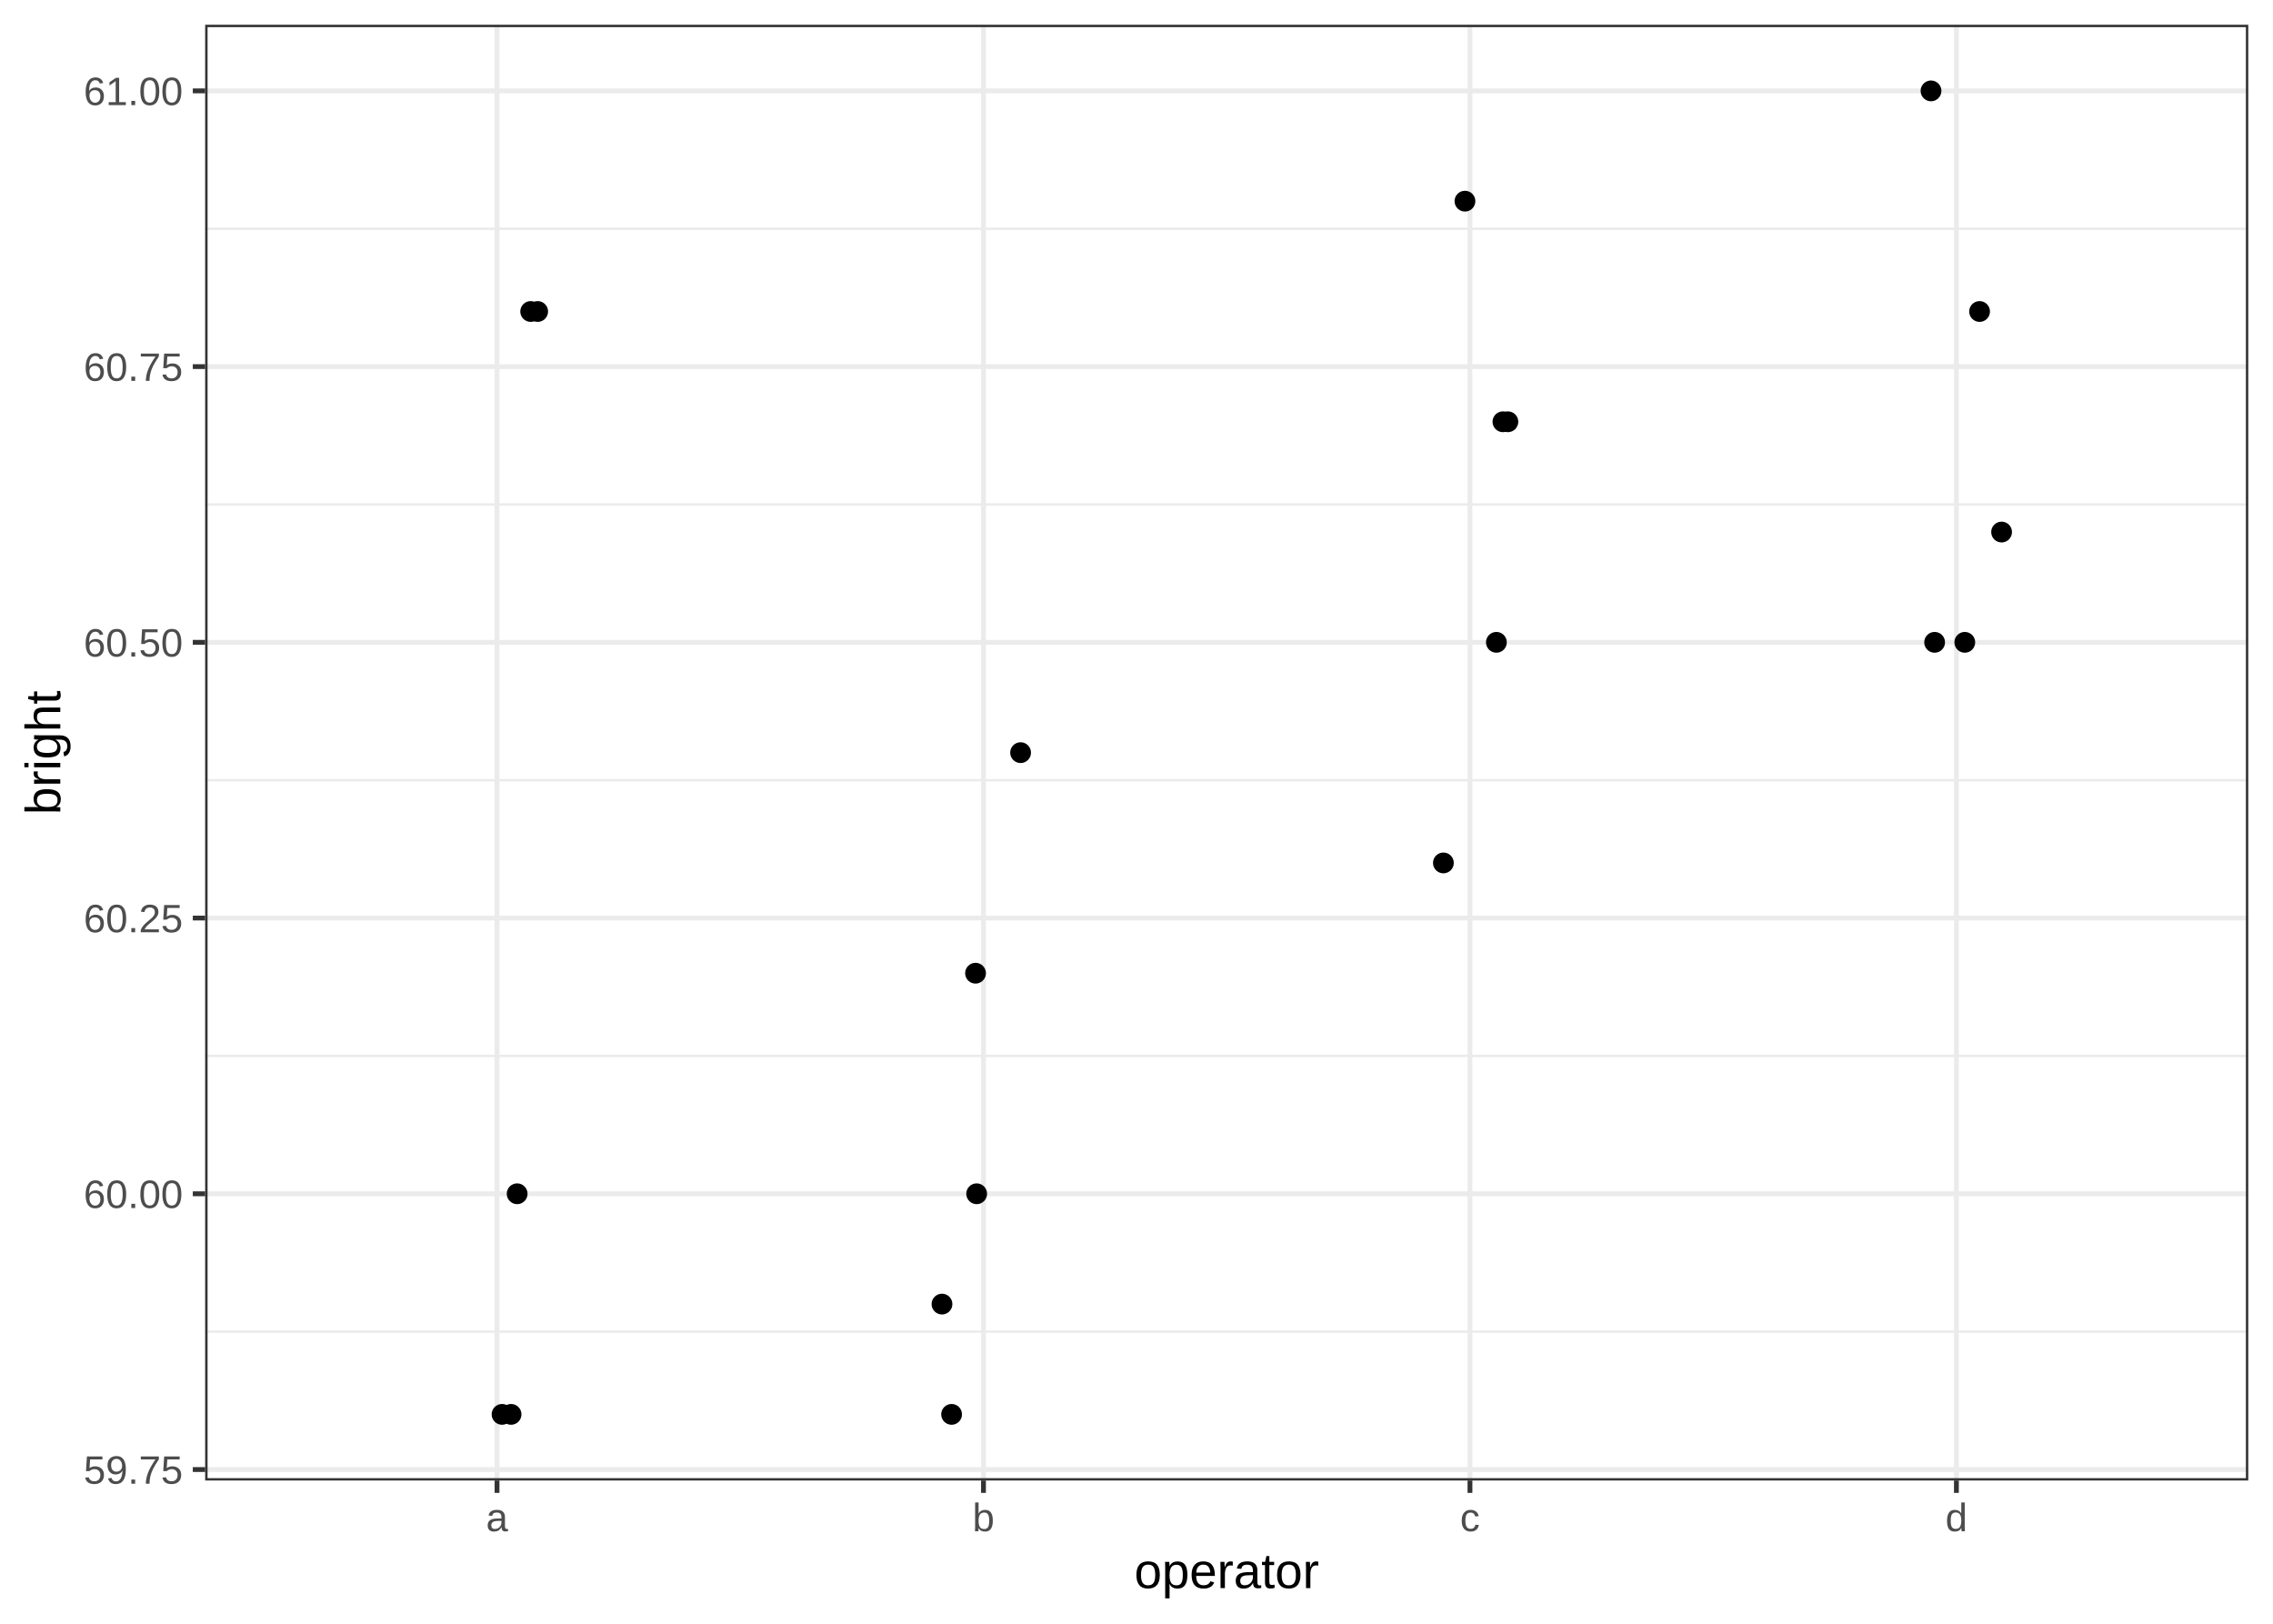
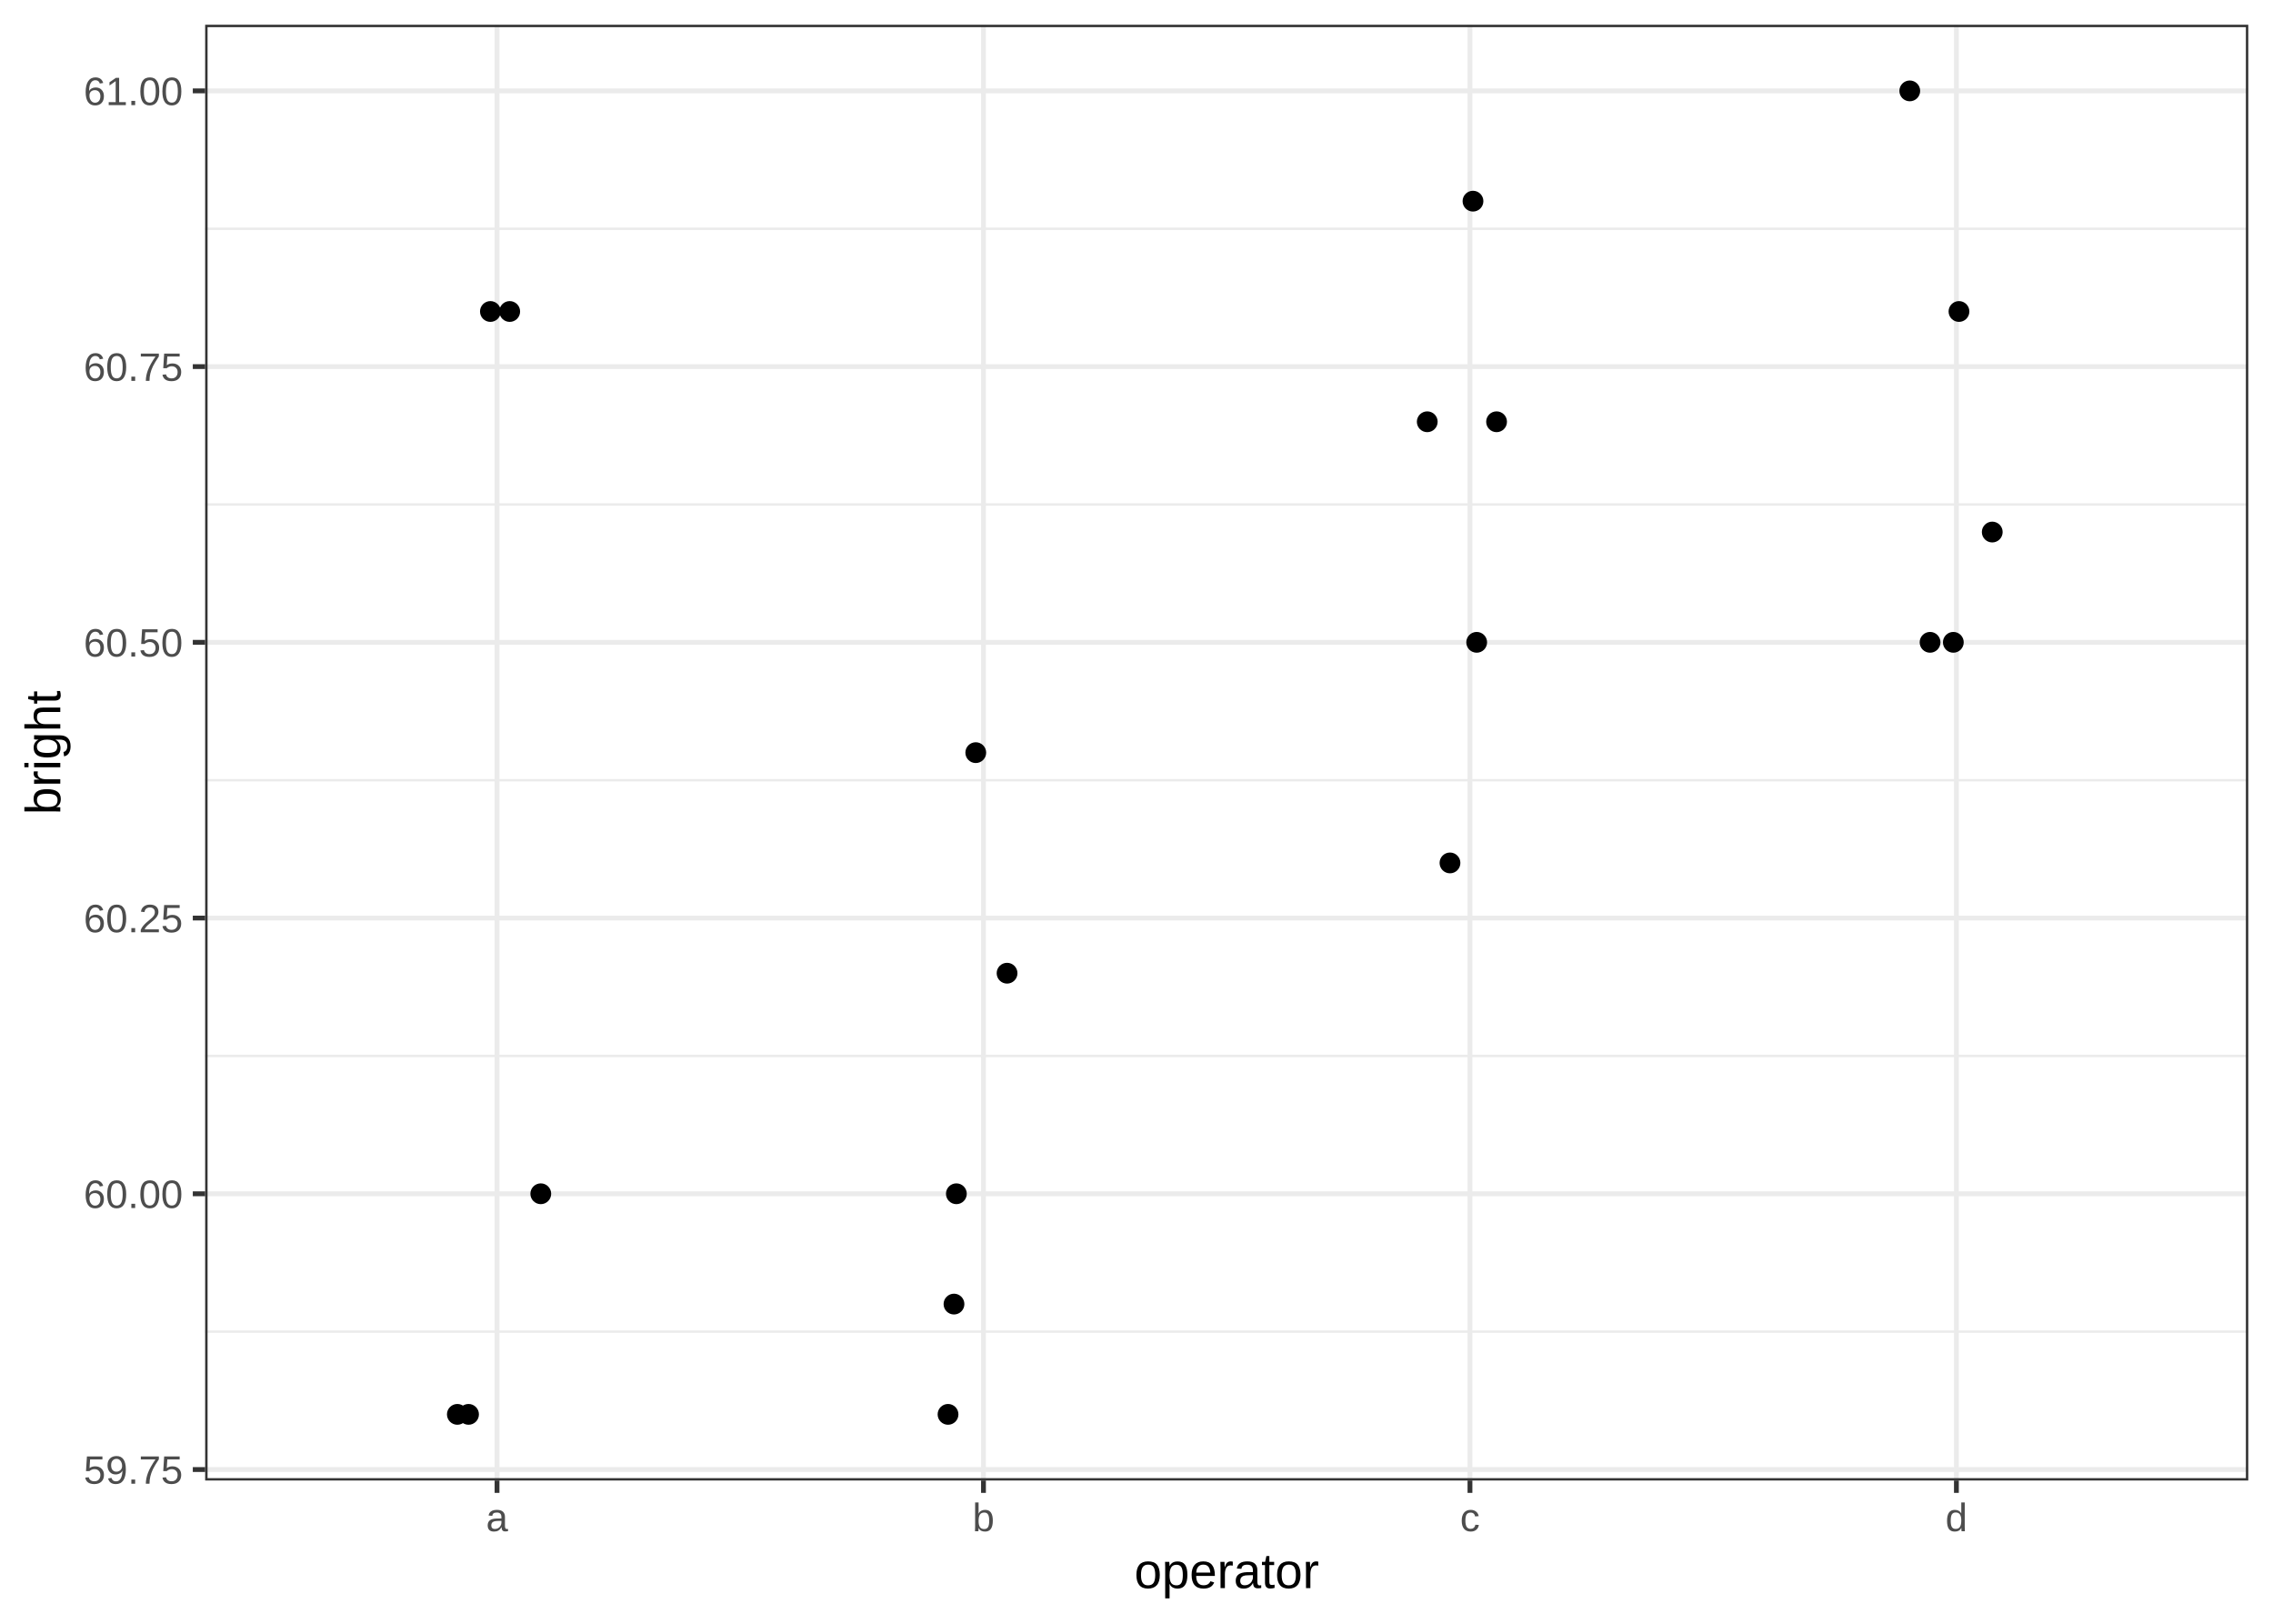
<svg xmlns="http://www.w3.org/2000/svg" class="svglite" width="504.00pt" height="360.00pt" viewBox="0 0 504.00 360.00">
  <defs>
    <style type="text/css">
    .svglite line, .svglite polyline, .svglite polygon, .svglite path, .svglite rect, .svglite circle {
      fill: none;
      stroke: #000000;
      stroke-linecap: round;
      stroke-linejoin: round;
      stroke-miterlimit: 10.00;
    }
    .svglite text {
      white-space: pre;
    }
  </style>
  </defs>
  <rect width="100%" height="100%" style="stroke: none; fill: #FFFFFF;" />
  <defs>
    <clipPath id="cpMC4wMHw1MDQuMDB8MC4wMHwzNjAuMDA=">
      <rect x="0.00" y="0.00" width="504.00" height="360.00" />
    </clipPath>
  </defs>
  <g clip-path="url(#cpMC4wMHw1MDQuMDB8MC4wMHwzNjAuMDA=)">
    <rect x="0.00" y="0.00" width="504.00" height="360.00" style="stroke-width: 1.07; stroke: #FFFFFF; fill: #FFFFFF;" />
  </g>
  <defs>
    <clipPath id="cpNDUuNDl8NDk4LjUyfDUuNDh8MzI4LjI1">
      <rect x="45.49" y="5.48" width="453.03" height="322.77" />
    </clipPath>
  </defs>
  <g clip-path="url(#cpNDUuNDl8NDk4LjUyfDUuNDh8MzI4LjI1)">
    <rect x="45.49" y="5.48" width="453.03" height="322.77" style="stroke-width: 1.07; stroke: none; fill: #FFFFFF;" />
    <polyline points="45.49,295.24 498.52,295.24 " style="stroke-width: 0.53; stroke: #EBEBEB; stroke-linecap: butt;" />
    <polyline points="45.49,234.11 498.52,234.11 " style="stroke-width: 0.53; stroke: #EBEBEB; stroke-linecap: butt;" />
    <polyline points="45.49,172.98 498.52,172.98 " style="stroke-width: 0.53; stroke: #EBEBEB; stroke-linecap: butt;" />
    <polyline points="45.49,111.85 498.52,111.85 " style="stroke-width: 0.53; stroke: #EBEBEB; stroke-linecap: butt;" />
    <polyline points="45.49,50.72 498.52,50.72 " style="stroke-width: 0.53; stroke: #EBEBEB; stroke-linecap: butt;" />
    <polyline points="45.49,325.81 498.52,325.81 " style="stroke-width: 1.07; stroke: #EBEBEB; stroke-linecap: butt;" />
    <polyline points="45.49,264.67 498.52,264.67 " style="stroke-width: 1.07; stroke: #EBEBEB; stroke-linecap: butt;" />
    <polyline points="45.49,203.54 498.52,203.54 " style="stroke-width: 1.07; stroke: #EBEBEB; stroke-linecap: butt;" />
    <polyline points="45.49,142.41 498.52,142.41 " style="stroke-width: 1.07; stroke: #EBEBEB; stroke-linecap: butt;" />
    <polyline points="45.49,81.28 498.52,81.28 " style="stroke-width: 1.07; stroke: #EBEBEB; stroke-linecap: butt;" />
    <polyline points="45.49,20.15 498.52,20.15 " style="stroke-width: 1.07; stroke: #EBEBEB; stroke-linecap: butt;" />
    <polyline points="110.21,328.25 110.21,5.48 " style="stroke-width: 1.07; stroke: #EBEBEB; stroke-linecap: butt;" />
    <polyline points="218.07,328.25 218.07,5.48 " style="stroke-width: 1.07; stroke: #EBEBEB; stroke-linecap: butt;" />
    <polyline points="325.94,328.25 325.94,5.48 " style="stroke-width: 1.07; stroke: #EBEBEB; stroke-linecap: butt;" />
    <polyline points="433.80,328.25 433.80,5.48 " style="stroke-width: 1.07; stroke: #EBEBEB; stroke-linecap: butt;" />
-     <circle cx="111.32" cy="313.58" r="1.95" style="stroke-width: 0.71; fill: #000000;" />
-     <circle cx="114.67" cy="264.67" r="1.95" style="stroke-width: 0.71; fill: #000000;" />
-     <circle cx="119.22" cy="69.06" r="1.95" style="stroke-width: 0.71; fill: #000000;" />
-     <circle cx="117.67" cy="69.06" r="1.95" style="stroke-width: 0.71; fill: #000000;" />
-     <circle cx="113.32" cy="313.58" r="1.95" style="stroke-width: 0.71; fill: #000000;" />
-     <circle cx="211.00" cy="313.58" r="1.95" style="stroke-width: 0.71; fill: #000000;" />
-     <circle cx="216.31" cy="215.77" r="1.95" style="stroke-width: 0.71; fill: #000000;" />
-     <circle cx="226.30" cy="166.87" r="1.95" style="stroke-width: 0.71; fill: #000000;" />
-     <circle cx="208.87" cy="289.13" r="1.95" style="stroke-width: 0.71; fill: #000000;" />
-     <circle cx="216.56" cy="264.67" r="1.95" style="stroke-width: 0.71; fill: #000000;" />
-     <circle cx="333.25" cy="93.51" r="1.95" style="stroke-width: 0.71; fill: #000000;" />
-     <circle cx="334.35" cy="93.51" r="1.95" style="stroke-width: 0.71; fill: #000000;" />
-     <circle cx="331.80" cy="142.41" r="1.95" style="stroke-width: 0.71; fill: #000000;" />
-     <circle cx="324.83" cy="44.60" r="1.95" style="stroke-width: 0.71; fill: #000000;" />
-     <circle cx="320.05" cy="191.32" r="1.95" style="stroke-width: 0.71; fill: #000000;" />
-     <circle cx="428.17" cy="20.15" r="1.95" style="stroke-width: 0.71; fill: #000000;" />
-     <circle cx="438.94" cy="69.06" r="1.95" style="stroke-width: 0.71; fill: #000000;" />
-     <circle cx="443.82" cy="117.96" r="1.95" style="stroke-width: 0.71; fill: #000000;" />
-     <circle cx="435.66" cy="142.41" r="1.95" style="stroke-width: 0.71; fill: #000000;" />
-     <circle cx="428.97" cy="142.41" r="1.95" style="stroke-width: 0.71; fill: #000000;" />
+     <circle cx="101.41" cy="313.58" r="1.95" style="stroke-width: 0.71; fill: #000000;" />
+     <circle cx="119.91" cy="264.67" r="1.95" style="stroke-width: 0.71; fill: #000000;" />
+     <circle cx="108.74" cy="69.06" r="1.95" style="stroke-width: 0.71; fill: #000000;" />
+     <circle cx="113.02" cy="69.06" r="1.95" style="stroke-width: 0.71; fill: #000000;" />
+     <circle cx="103.89" cy="313.58" r="1.95" style="stroke-width: 0.71; fill: #000000;" />
+     <circle cx="210.21" cy="313.58" r="1.95" style="stroke-width: 0.71; fill: #000000;" />
+     <circle cx="223.30" cy="215.77" r="1.95" style="stroke-width: 0.71; fill: #000000;" />
+     <circle cx="216.36" cy="166.87" r="1.95" style="stroke-width: 0.71; fill: #000000;" />
+     <circle cx="211.53" cy="289.13" r="1.95" style="stroke-width: 0.71; fill: #000000;" />
+     <circle cx="212.06" cy="264.67" r="1.95" style="stroke-width: 0.71; fill: #000000;" />
+     <circle cx="316.47" cy="93.51" r="1.95" style="stroke-width: 0.71; fill: #000000;" />
+     <circle cx="331.84" cy="93.51" r="1.95" style="stroke-width: 0.71; fill: #000000;" />
+     <circle cx="327.43" cy="142.41" r="1.95" style="stroke-width: 0.71; fill: #000000;" />
+     <circle cx="326.61" cy="44.60" r="1.95" style="stroke-width: 0.71; fill: #000000;" />
+     <circle cx="321.51" cy="191.32" r="1.95" style="stroke-width: 0.71; fill: #000000;" />
+     <circle cx="423.46" cy="20.15" r="1.95" style="stroke-width: 0.71; fill: #000000;" />
+     <circle cx="434.37" cy="69.06" r="1.95" style="stroke-width: 0.71; fill: #000000;" />
+     <circle cx="441.75" cy="117.96" r="1.95" style="stroke-width: 0.71; fill: #000000;" />
+     <circle cx="427.96" cy="142.41" r="1.95" style="stroke-width: 0.71; fill: #000000;" />
+     <circle cx="433.12" cy="142.41" r="1.95" style="stroke-width: 0.71; fill: #000000;" />
    <rect x="45.49" y="5.48" width="453.03" height="322.77" style="stroke-width: 1.07; stroke: #333333;" />
  </g>
  <g clip-path="url(#cpMC4wMHw1MDQuMDB8MC4wMHwzNjAuMDA=)">
    <text x="40.56" y="328.96" text-anchor="end" style="font-size: 8.80px;fill: #4D4D4D; font-family: &quot;Arial&quot;;" textLength="22.02px" lengthAdjust="spacingAndGlyphs">59.75</text>
    <text x="40.56" y="267.83" text-anchor="end" style="font-size: 8.80px;fill: #4D4D4D; font-family: &quot;Arial&quot;;" textLength="22.02px" lengthAdjust="spacingAndGlyphs">60.00</text>
    <text x="40.56" y="206.70" text-anchor="end" style="font-size: 8.80px;fill: #4D4D4D; font-family: &quot;Arial&quot;;" textLength="22.02px" lengthAdjust="spacingAndGlyphs">60.25</text>
    <text x="40.56" y="145.57" text-anchor="end" style="font-size: 8.80px;fill: #4D4D4D; font-family: &quot;Arial&quot;;" textLength="22.02px" lengthAdjust="spacingAndGlyphs">60.50</text>
    <text x="40.56" y="84.44" text-anchor="end" style="font-size: 8.80px;fill: #4D4D4D; font-family: &quot;Arial&quot;;" textLength="22.02px" lengthAdjust="spacingAndGlyphs">60.75</text>
    <text x="40.56" y="23.30" text-anchor="end" style="font-size: 8.80px;fill: #4D4D4D; font-family: &quot;Arial&quot;;" textLength="22.02px" lengthAdjust="spacingAndGlyphs">61.00</text>
    <polyline points="42.75,325.81 45.49,325.81 " style="stroke-width: 1.07; stroke: #333333; stroke-linecap: butt;" />
    <polyline points="42.75,264.67 45.49,264.67 " style="stroke-width: 1.07; stroke: #333333; stroke-linecap: butt;" />
    <polyline points="42.75,203.54 45.49,203.54 " style="stroke-width: 1.07; stroke: #333333; stroke-linecap: butt;" />
    <polyline points="42.75,142.41 45.49,142.41 " style="stroke-width: 1.07; stroke: #333333; stroke-linecap: butt;" />
    <polyline points="42.75,81.28 45.49,81.28 " style="stroke-width: 1.07; stroke: #333333; stroke-linecap: butt;" />
    <polyline points="42.75,20.15 45.49,20.15 " style="stroke-width: 1.07; stroke: #333333; stroke-linecap: butt;" />
    <polyline points="110.21,330.99 110.21,328.25 " style="stroke-width: 1.07; stroke: #333333; stroke-linecap: butt;" />
    <polyline points="218.07,330.99 218.07,328.25 " style="stroke-width: 1.07; stroke: #333333; stroke-linecap: butt;" />
    <polyline points="325.94,330.99 325.94,328.25 " style="stroke-width: 1.07; stroke: #333333; stroke-linecap: butt;" />
    <polyline points="433.80,330.99 433.80,328.25 " style="stroke-width: 1.07; stroke: #333333; stroke-linecap: butt;" />
    <text x="110.21" y="339.49" text-anchor="middle" style="font-size: 8.80px;fill: #4D4D4D; font-family: &quot;Arial&quot;;" textLength="4.90px" lengthAdjust="spacingAndGlyphs">a</text>
    <text x="218.07" y="339.49" text-anchor="middle" style="font-size: 8.80px;fill: #4D4D4D; font-family: &quot;Arial&quot;;" textLength="4.90px" lengthAdjust="spacingAndGlyphs">b</text>
    <text x="325.94" y="339.49" text-anchor="middle" style="font-size: 8.80px;fill: #4D4D4D; font-family: &quot;Arial&quot;;" textLength="4.40px" lengthAdjust="spacingAndGlyphs">c</text>
    <text x="433.80" y="339.49" text-anchor="middle" style="font-size: 8.80px;fill: #4D4D4D; font-family: &quot;Arial&quot;;" textLength="4.90px" lengthAdjust="spacingAndGlyphs">d</text>
    <text x="272.00" y="352.10" text-anchor="middle" style="font-size: 11.00px; font-family: &quot;Arial&quot;;" textLength="40.98px" lengthAdjust="spacingAndGlyphs">operator</text>
    <text transform="translate(13.37,166.87) rotate(-90)" text-anchor="middle" style="font-size: 11.00px; font-family: &quot;Arial&quot;;" textLength="27.52px" lengthAdjust="spacingAndGlyphs">bright</text>
  </g>
</svg>
